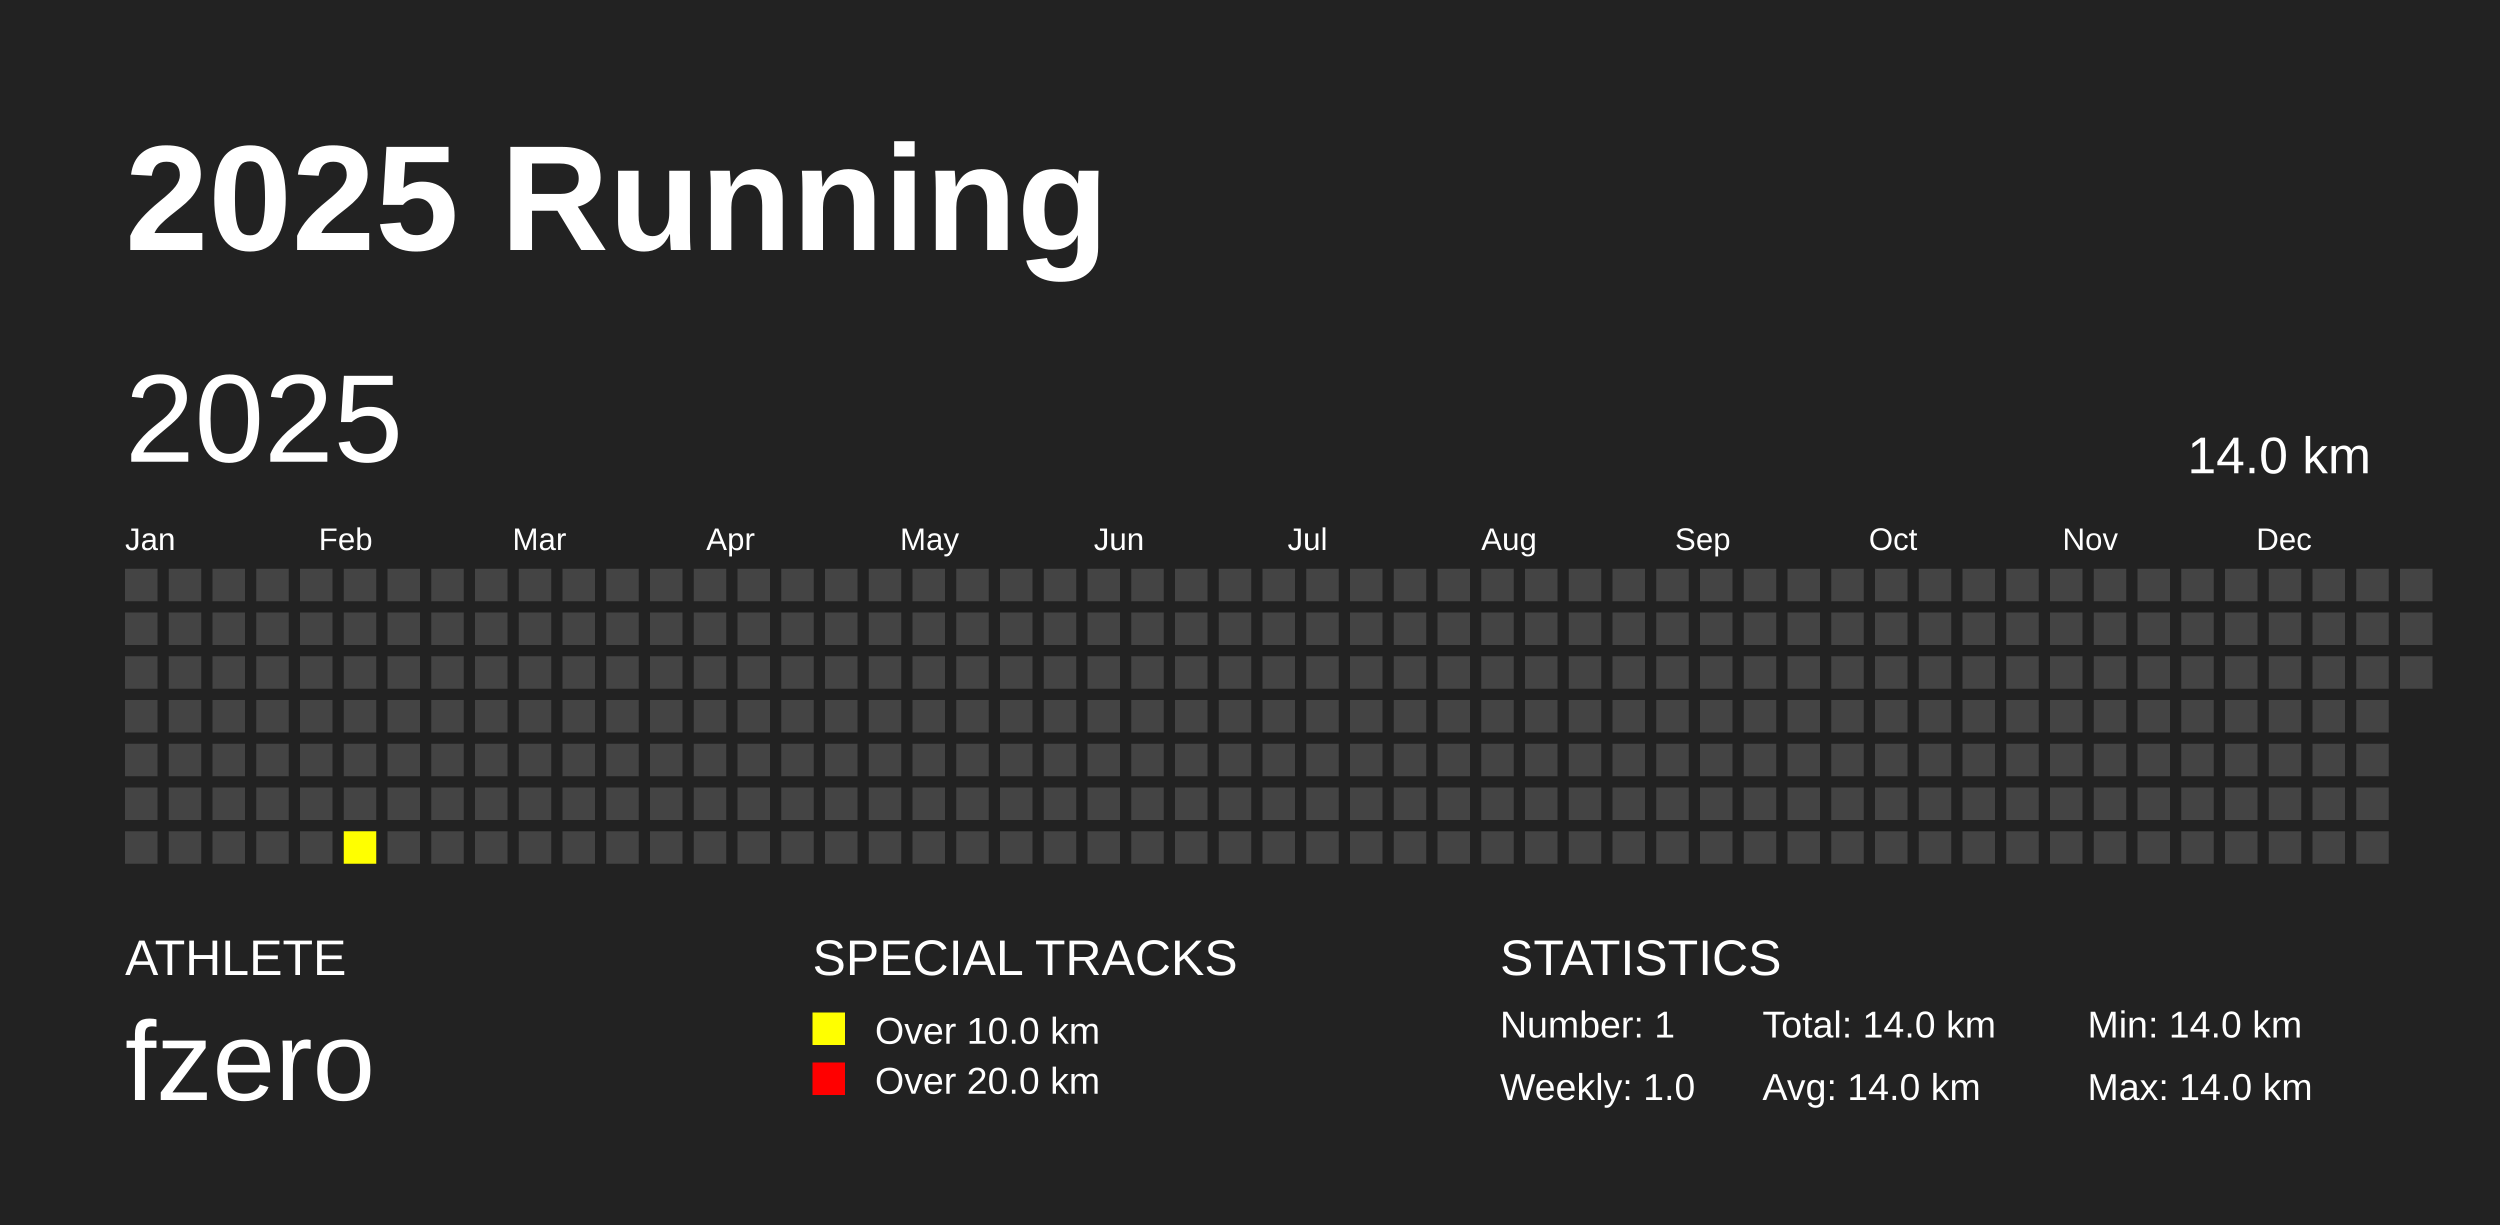
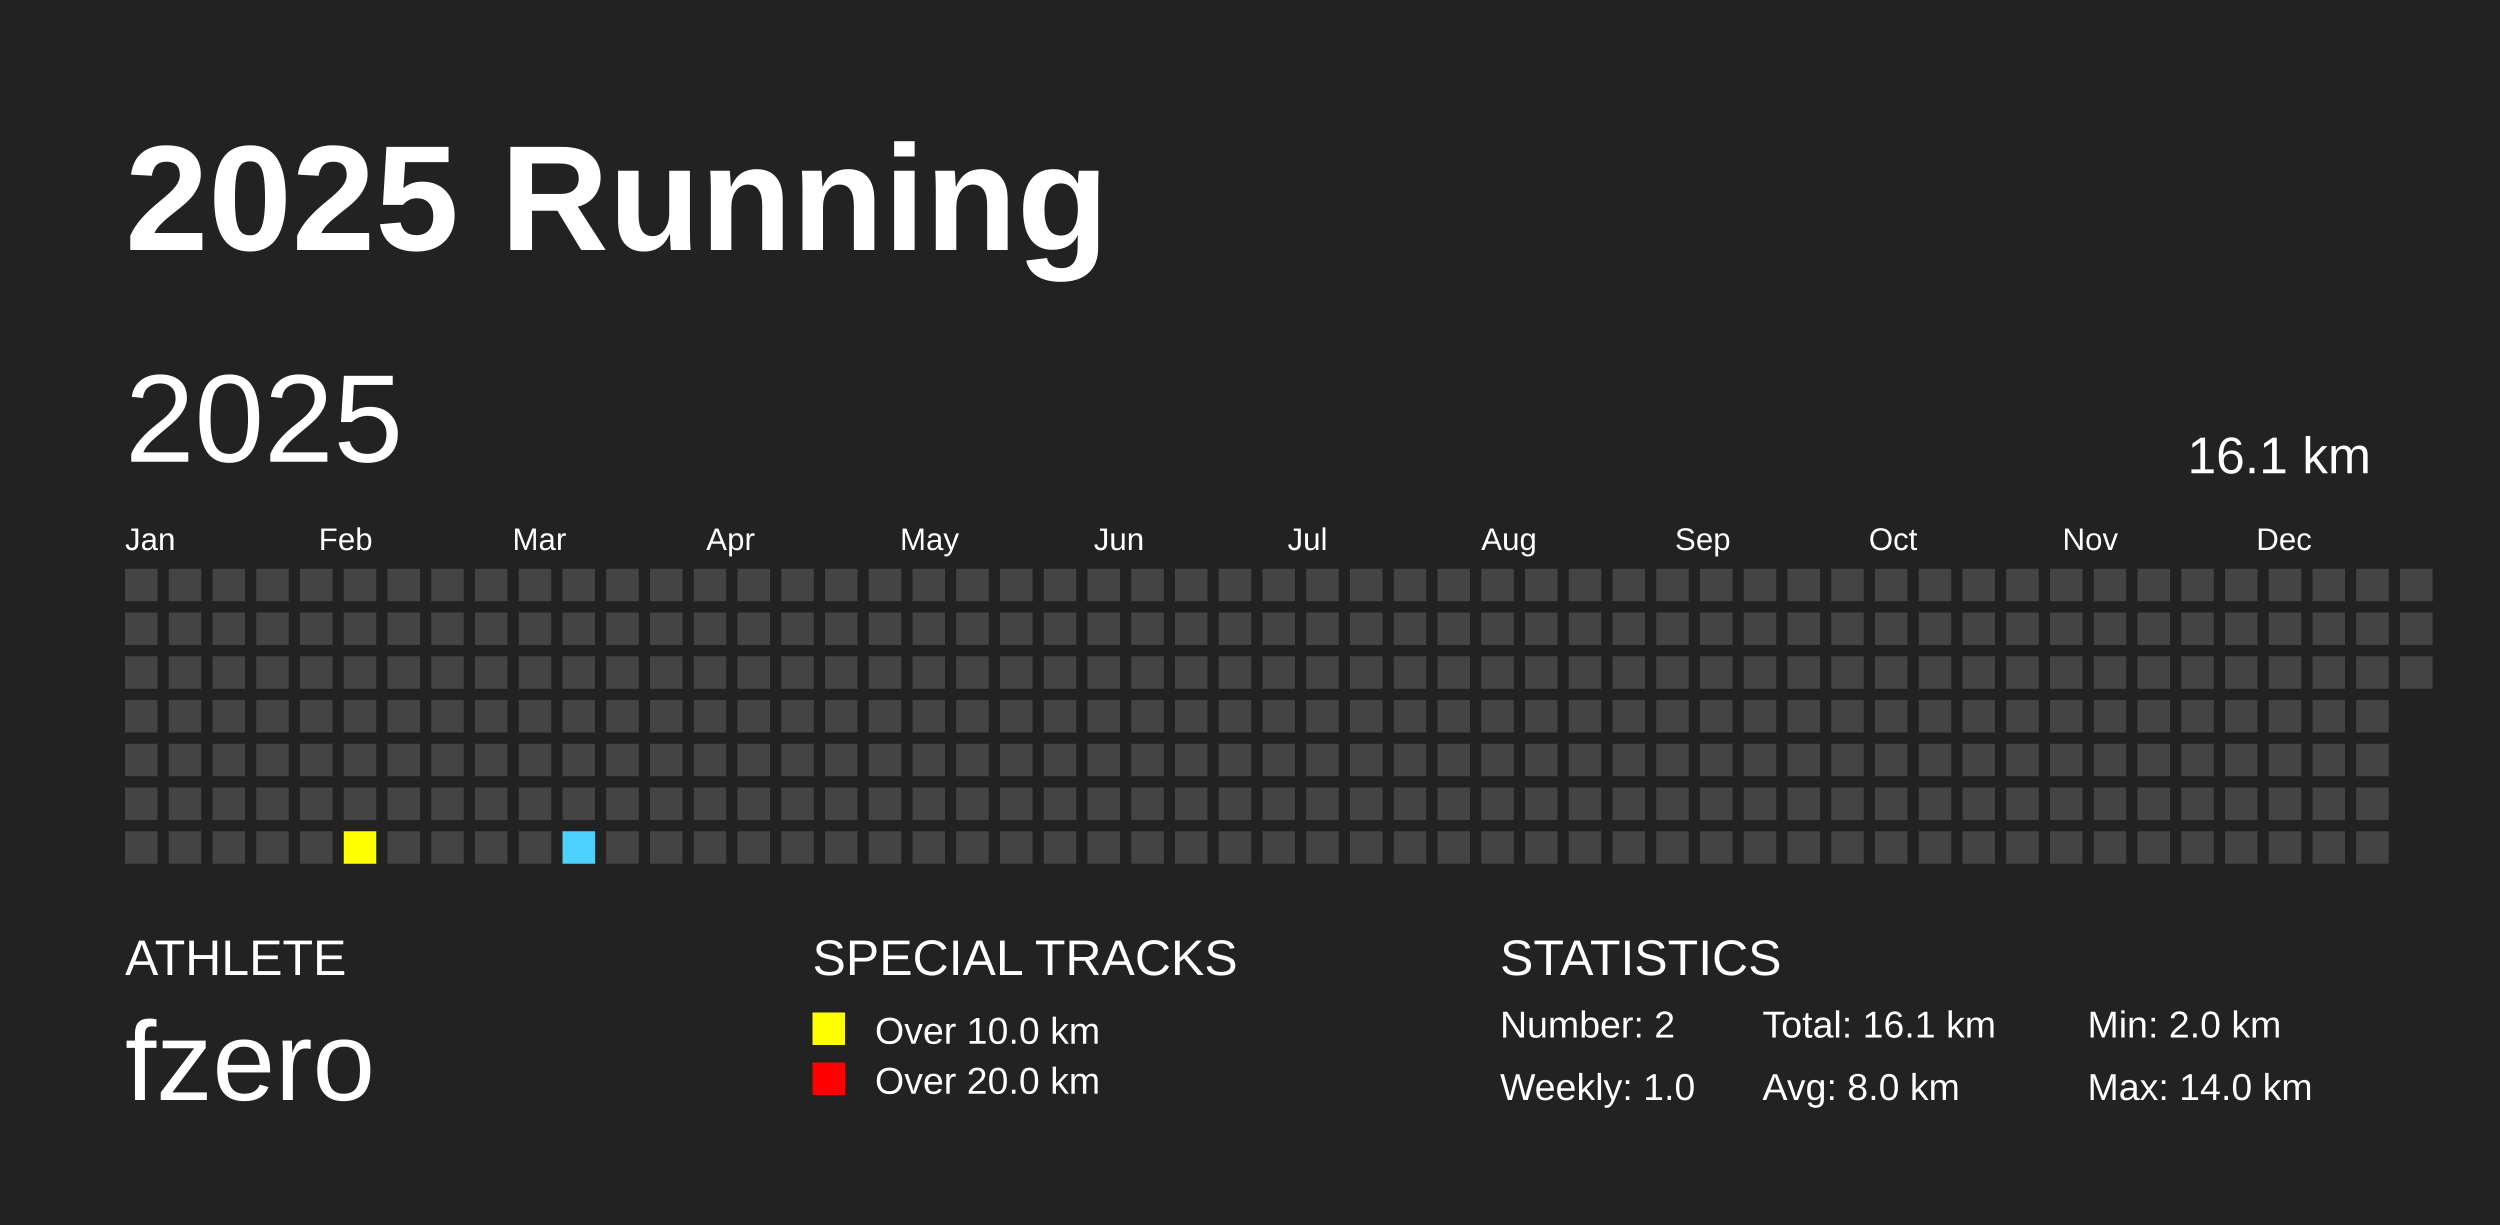
<svg xmlns="http://www.w3.org/2000/svg" baseProfile="full" height="98mm" version="1.1" viewBox="0,0,200,98" width="200mm">
  <defs />
  <rect fill="#222222" height="98" width="200" x="0" y="0" />
  <text fill="#FFFFFF" style="font-size:12px; font-family:Arial; font-weight:bold;" x="10" y="20">2025 Running</text>
  <text fill="#FFFFFF" style="font-size:4px; font-family:Arial" x="10" y="78">ATHLETE</text>
  <text fill="#FFFFFF" style="font-size:9px; font-family:Arial" x="10" y="88">fzero</text>
  <text fill="#FFFFFF" style="font-size:4px; font-family:Arial" x="65" y="78">SPECIAL TRACKS</text>
  <rect fill="yellow" height="2.6" width="2.6" x="65" y="81" />
  <text fill="#FFFFFF" style="font-size:3px; font-family:Arial" x="70" y="83.5">Over 10.0 km</text>
  <rect fill="red" height="2.6" width="2.6" x="65" y="85" />
  <text fill="#FFFFFF" style="font-size:3px; font-family:Arial" x="70" y="87.5">Over 20.0 km</text>
  <text fill="#FFFFFF" style="font-size:4px; font-family:Arial" x="120" y="78">STATISTICS</text>
-   <text fill="#FFFFFF" style="font-size:3px; font-family:Arial" x="120" y="83">Number: 1</text>
+   <text fill="#FFFFFF" style="font-size:3px; font-family:Arial" x="120" y="83">Number: 2</text>
  <text fill="#FFFFFF" style="font-size:3px; font-family:Arial" x="120" y="88">Weekly: 1.0</text>
-   <text fill="#FFFFFF" style="font-size:3px; font-family:Arial" x="141" y="83">Total: 14.0 km</text>
-   <text fill="#FFFFFF" style="font-size:3px; font-family:Arial" x="141" y="88">Avg: 14.0 km</text>
-   <text fill="#FFFFFF" style="font-size:3px; font-family:Arial" x="167" y="83">Min: 14.0 km</text>
+   <text fill="#FFFFFF" style="font-size:3px; font-family:Arial" x="141" y="83">Total: 16.1 km</text>
+   <text fill="#FFFFFF" style="font-size:3px; font-family:Arial" x="141" y="88">Avg: 8.0 km</text>
+   <text fill="#FFFFFF" style="font-size:3px; font-family:Arial" x="167" y="83">Min: 2.0 km</text>
  <text fill="#FFFFFF" style="font-size:3px; font-family:Arial" x="167" y="88">Max: 14.0 km</text>
  <text dominant-baseline="hanging" fill="#FFFFFF" style="font-size:10.0px; font-family:Arial;" x="10" y="30">2025</text>
-   <text dominant-baseline="hanging" fill="#FFFFFF" style="font-size:4.125px; font-family:Arial;" x="175" y="35">14.0 km</text>
+   <text dominant-baseline="hanging" fill="#FFFFFF" style="font-size:4.125px; font-family:Arial;" x="175" y="35">16.1 km</text>
  <text fill="#FFFFFF" style="font-size:2.5px; font-family:Arial" x="10.0" y="44">Jan</text>
  <text fill="#FFFFFF" style="font-size:2.5px; font-family:Arial" x="25.5" y="44">Feb</text>
  <text fill="#FFFFFF" style="font-size:2.5px; font-family:Arial" x="41.0" y="44">Mar</text>
  <text fill="#FFFFFF" style="font-size:2.5px; font-family:Arial" x="56.5" y="44">Apr</text>
  <text fill="#FFFFFF" style="font-size:2.5px; font-family:Arial" x="72.0" y="44">May</text>
  <text fill="#FFFFFF" style="font-size:2.5px; font-family:Arial" x="87.5" y="44">Jun</text>
  <text fill="#FFFFFF" style="font-size:2.5px; font-family:Arial" x="103.0" y="44">Jul</text>
  <text fill="#FFFFFF" style="font-size:2.5px; font-family:Arial" x="118.5" y="44">Aug</text>
  <text fill="#FFFFFF" style="font-size:2.5px; font-family:Arial" x="134.0" y="44">Sep</text>
  <text fill="#FFFFFF" style="font-size:2.5px; font-family:Arial" x="149.5" y="44">Oct</text>
  <text fill="#FFFFFF" style="font-size:2.5px; font-family:Arial" x="165.0" y="44">Nov</text>
  <text fill="#FFFFFF" style="font-size:2.5px; font-family:Arial" x="180.5" y="44">Dec</text>
  <rect fill="#444444" height="2.6" width="2.6" x="10.0" y="45.5" />
  <rect fill="#444444" height="2.6" width="2.6" x="10.0" y="49.0" />
  <rect fill="#444444" height="2.6" width="2.6" x="10.0" y="52.5" />
  <rect fill="#444444" height="2.6" width="2.6" x="10.0" y="56.0" />
  <rect fill="#444444" height="2.6" width="2.6" x="10.0" y="59.5" />
  <rect fill="#444444" height="2.6" width="2.6" x="10.0" y="63.0" />
  <rect fill="#444444" height="2.6" width="2.6" x="10.0" y="66.5" />
  <rect fill="#444444" height="2.6" width="2.6" x="13.5" y="45.5" />
  <rect fill="#444444" height="2.6" width="2.6" x="13.5" y="49.0" />
  <rect fill="#444444" height="2.6" width="2.6" x="13.5" y="52.5" />
  <rect fill="#444444" height="2.6" width="2.6" x="13.5" y="56.0" />
  <rect fill="#444444" height="2.6" width="2.6" x="13.5" y="59.5" />
  <rect fill="#444444" height="2.6" width="2.6" x="13.5" y="63.0" />
  <rect fill="#444444" height="2.6" width="2.6" x="13.5" y="66.5" />
  <rect fill="#444444" height="2.6" width="2.6" x="17.0" y="45.5" />
  <rect fill="#444444" height="2.6" width="2.6" x="17.0" y="49.0" />
  <rect fill="#444444" height="2.6" width="2.6" x="17.0" y="52.5" />
  <rect fill="#444444" height="2.6" width="2.6" x="17.0" y="56.0" />
  <rect fill="#444444" height="2.6" width="2.6" x="17.0" y="59.5" />
  <rect fill="#444444" height="2.6" width="2.6" x="17.0" y="63.0" />
  <rect fill="#444444" height="2.6" width="2.6" x="17.0" y="66.5" />
  <rect fill="#444444" height="2.6" width="2.6" x="20.5" y="45.5" />
  <rect fill="#444444" height="2.6" width="2.6" x="20.5" y="49.0" />
  <rect fill="#444444" height="2.6" width="2.6" x="20.5" y="52.5" />
  <rect fill="#444444" height="2.6" width="2.6" x="20.5" y="56.0" />
  <rect fill="#444444" height="2.6" width="2.6" x="20.5" y="59.5" />
  <rect fill="#444444" height="2.6" width="2.6" x="20.5" y="63.0" />
  <rect fill="#444444" height="2.6" width="2.6" x="20.5" y="66.5" />
  <rect fill="#444444" height="2.6" width="2.6" x="24.0" y="45.5" />
  <rect fill="#444444" height="2.6" width="2.6" x="24.0" y="49.0" />
  <rect fill="#444444" height="2.6" width="2.6" x="24.0" y="52.5" />
  <rect fill="#444444" height="2.6" width="2.6" x="24.0" y="56.0" />
  <rect fill="#444444" height="2.6" width="2.6" x="24.0" y="59.5" />
  <rect fill="#444444" height="2.6" width="2.6" x="24.0" y="63.0" />
  <rect fill="#444444" height="2.6" width="2.6" x="24.0" y="66.5" />
  <rect fill="#444444" height="2.6" width="2.6" x="27.5" y="45.5" />
  <rect fill="#444444" height="2.6" width="2.6" x="27.5" y="49.0" />
  <rect fill="#444444" height="2.6" width="2.6" x="27.5" y="52.5" />
  <rect fill="#444444" height="2.6" width="2.6" x="27.5" y="56.0" />
  <rect fill="#444444" height="2.6" width="2.6" x="27.5" y="59.5" />
  <rect fill="#444444" height="2.6" width="2.6" x="27.5" y="63.0" />
  <rect fill="yellow" height="2.6" width="2.6" x="27.5" y="66.5" />
  <rect fill="#444444" height="2.6" width="2.6" x="31.0" y="45.5" />
  <rect fill="#444444" height="2.6" width="2.6" x="31.0" y="49.0" />
  <rect fill="#444444" height="2.6" width="2.6" x="31.0" y="52.5" />
  <rect fill="#444444" height="2.6" width="2.6" x="31.0" y="56.0" />
  <rect fill="#444444" height="2.6" width="2.6" x="31.0" y="59.5" />
  <rect fill="#444444" height="2.6" width="2.6" x="31.0" y="63.0" />
  <rect fill="#444444" height="2.6" width="2.6" x="31.0" y="66.5" />
  <rect fill="#444444" height="2.6" width="2.6" x="34.5" y="45.5" />
  <rect fill="#444444" height="2.6" width="2.6" x="34.5" y="49.0" />
  <rect fill="#444444" height="2.6" width="2.6" x="34.5" y="52.5" />
  <rect fill="#444444" height="2.6" width="2.6" x="34.5" y="56.0" />
  <rect fill="#444444" height="2.6" width="2.6" x="34.5" y="59.5" />
  <rect fill="#444444" height="2.6" width="2.6" x="34.5" y="63.0" />
  <rect fill="#444444" height="2.6" width="2.6" x="34.5" y="66.5" />
  <rect fill="#444444" height="2.6" width="2.6" x="38.0" y="45.5" />
  <rect fill="#444444" height="2.6" width="2.6" x="38.0" y="49.0" />
  <rect fill="#444444" height="2.6" width="2.6" x="38.0" y="52.5" />
  <rect fill="#444444" height="2.6" width="2.6" x="38.0" y="56.0" />
  <rect fill="#444444" height="2.6" width="2.6" x="38.0" y="59.5" />
  <rect fill="#444444" height="2.6" width="2.6" x="38.0" y="63.0" />
  <rect fill="#444444" height="2.6" width="2.6" x="38.0" y="66.5" />
  <rect fill="#444444" height="2.6" width="2.6" x="41.5" y="45.5" />
  <rect fill="#444444" height="2.6" width="2.6" x="41.5" y="49.0" />
  <rect fill="#444444" height="2.6" width="2.6" x="41.5" y="52.5" />
  <rect fill="#444444" height="2.6" width="2.6" x="41.5" y="56.0" />
  <rect fill="#444444" height="2.6" width="2.6" x="41.5" y="59.5" />
  <rect fill="#444444" height="2.6" width="2.6" x="41.5" y="63.0" />
  <rect fill="#444444" height="2.6" width="2.6" x="41.5" y="66.5" />
  <rect fill="#444444" height="2.6" width="2.6" x="45.0" y="45.5" />
  <rect fill="#444444" height="2.6" width="2.6" x="45.0" y="49.0" />
  <rect fill="#444444" height="2.6" width="2.6" x="45.0" y="52.5" />
  <rect fill="#444444" height="2.6" width="2.6" x="45.0" y="56.0" />
  <rect fill="#444444" height="2.6" width="2.6" x="45.0" y="59.5" />
  <rect fill="#444444" height="2.6" width="2.6" x="45.0" y="63.0" />
-   <rect fill="#444444" height="2.6" width="2.6" x="45.0" y="66.5" />
+   <rect fill="#4DD2FF" height="2.6" width="2.6" x="45.0" y="66.5" />
  <rect fill="#444444" height="2.6" width="2.6" x="48.5" y="45.5" />
  <rect fill="#444444" height="2.6" width="2.6" x="48.5" y="49.0" />
  <rect fill="#444444" height="2.6" width="2.6" x="48.5" y="52.5" />
  <rect fill="#444444" height="2.6" width="2.6" x="48.5" y="56.0" />
  <rect fill="#444444" height="2.6" width="2.6" x="48.5" y="59.5" />
  <rect fill="#444444" height="2.6" width="2.6" x="48.5" y="63.0" />
  <rect fill="#444444" height="2.6" width="2.6" x="48.5" y="66.5" />
  <rect fill="#444444" height="2.6" width="2.6" x="52.0" y="45.5" />
  <rect fill="#444444" height="2.6" width="2.6" x="52.0" y="49.0" />
  <rect fill="#444444" height="2.6" width="2.6" x="52.0" y="52.5" />
  <rect fill="#444444" height="2.6" width="2.6" x="52.0" y="56.0" />
  <rect fill="#444444" height="2.6" width="2.6" x="52.0" y="59.5" />
  <rect fill="#444444" height="2.6" width="2.6" x="52.0" y="63.0" />
  <rect fill="#444444" height="2.6" width="2.6" x="52.0" y="66.5" />
  <rect fill="#444444" height="2.6" width="2.6" x="55.5" y="45.5" />
  <rect fill="#444444" height="2.6" width="2.6" x="55.5" y="49.0" />
  <rect fill="#444444" height="2.6" width="2.6" x="55.5" y="52.5" />
  <rect fill="#444444" height="2.6" width="2.6" x="55.5" y="56.0" />
  <rect fill="#444444" height="2.6" width="2.6" x="55.5" y="59.5" />
  <rect fill="#444444" height="2.6" width="2.6" x="55.5" y="63.0" />
  <rect fill="#444444" height="2.6" width="2.6" x="55.5" y="66.5" />
  <rect fill="#444444" height="2.6" width="2.6" x="59.0" y="45.5" />
  <rect fill="#444444" height="2.6" width="2.6" x="59.0" y="49.0" />
  <rect fill="#444444" height="2.6" width="2.6" x="59.0" y="52.5" />
  <rect fill="#444444" height="2.6" width="2.6" x="59.0" y="56.0" />
  <rect fill="#444444" height="2.6" width="2.6" x="59.0" y="59.5" />
  <rect fill="#444444" height="2.6" width="2.6" x="59.0" y="63.0" />
  <rect fill="#444444" height="2.6" width="2.6" x="59.0" y="66.5" />
  <rect fill="#444444" height="2.6" width="2.6" x="62.5" y="45.5" />
  <rect fill="#444444" height="2.6" width="2.6" x="62.5" y="49.0" />
  <rect fill="#444444" height="2.6" width="2.6" x="62.5" y="52.5" />
  <rect fill="#444444" height="2.6" width="2.6" x="62.5" y="56.0" />
  <rect fill="#444444" height="2.6" width="2.6" x="62.5" y="59.5" />
  <rect fill="#444444" height="2.6" width="2.6" x="62.5" y="63.0" />
  <rect fill="#444444" height="2.6" width="2.6" x="62.5" y="66.5" />
  <rect fill="#444444" height="2.6" width="2.6" x="66.0" y="45.5" />
  <rect fill="#444444" height="2.6" width="2.6" x="66.0" y="49.0" />
  <rect fill="#444444" height="2.6" width="2.6" x="66.0" y="52.5" />
  <rect fill="#444444" height="2.6" width="2.6" x="66.0" y="56.0" />
  <rect fill="#444444" height="2.6" width="2.6" x="66.0" y="59.5" />
  <rect fill="#444444" height="2.6" width="2.6" x="66.0" y="63.0" />
  <rect fill="#444444" height="2.6" width="2.6" x="66.0" y="66.5" />
  <rect fill="#444444" height="2.6" width="2.6" x="69.5" y="45.5" />
  <rect fill="#444444" height="2.6" width="2.6" x="69.5" y="49.0" />
  <rect fill="#444444" height="2.6" width="2.6" x="69.5" y="52.5" />
  <rect fill="#444444" height="2.6" width="2.6" x="69.5" y="56.0" />
  <rect fill="#444444" height="2.6" width="2.6" x="69.5" y="59.5" />
  <rect fill="#444444" height="2.6" width="2.6" x="69.5" y="63.0" />
  <rect fill="#444444" height="2.6" width="2.6" x="69.5" y="66.5" />
  <rect fill="#444444" height="2.6" width="2.6" x="73.0" y="45.5" />
  <rect fill="#444444" height="2.6" width="2.6" x="73.0" y="49.0" />
  <rect fill="#444444" height="2.6" width="2.6" x="73.0" y="52.5" />
  <rect fill="#444444" height="2.6" width="2.6" x="73.0" y="56.0" />
  <rect fill="#444444" height="2.6" width="2.6" x="73.0" y="59.5" />
  <rect fill="#444444" height="2.6" width="2.6" x="73.0" y="63.0" />
  <rect fill="#444444" height="2.6" width="2.6" x="73.0" y="66.5" />
  <rect fill="#444444" height="2.6" width="2.6" x="76.5" y="45.5" />
  <rect fill="#444444" height="2.6" width="2.6" x="76.5" y="49.0" />
  <rect fill="#444444" height="2.6" width="2.6" x="76.5" y="52.5" />
  <rect fill="#444444" height="2.6" width="2.6" x="76.5" y="56.0" />
  <rect fill="#444444" height="2.6" width="2.6" x="76.5" y="59.5" />
  <rect fill="#444444" height="2.6" width="2.6" x="76.5" y="63.0" />
  <rect fill="#444444" height="2.6" width="2.6" x="76.5" y="66.5" />
  <rect fill="#444444" height="2.6" width="2.6" x="80.0" y="45.5" />
  <rect fill="#444444" height="2.6" width="2.6" x="80.0" y="49.0" />
  <rect fill="#444444" height="2.6" width="2.6" x="80.0" y="52.5" />
  <rect fill="#444444" height="2.6" width="2.6" x="80.0" y="56.0" />
  <rect fill="#444444" height="2.6" width="2.6" x="80.0" y="59.5" />
  <rect fill="#444444" height="2.6" width="2.6" x="80.0" y="63.0" />
  <rect fill="#444444" height="2.6" width="2.6" x="80.0" y="66.5" />
  <rect fill="#444444" height="2.6" width="2.6" x="83.5" y="45.5" />
  <rect fill="#444444" height="2.6" width="2.6" x="83.5" y="49.0" />
  <rect fill="#444444" height="2.6" width="2.6" x="83.5" y="52.5" />
  <rect fill="#444444" height="2.6" width="2.6" x="83.5" y="56.0" />
  <rect fill="#444444" height="2.6" width="2.6" x="83.5" y="59.5" />
  <rect fill="#444444" height="2.6" width="2.6" x="83.5" y="63.0" />
  <rect fill="#444444" height="2.6" width="2.6" x="83.5" y="66.5" />
  <rect fill="#444444" height="2.6" width="2.6" x="87.0" y="45.5" />
  <rect fill="#444444" height="2.6" width="2.6" x="87.0" y="49.0" />
  <rect fill="#444444" height="2.6" width="2.6" x="87.0" y="52.5" />
  <rect fill="#444444" height="2.6" width="2.6" x="87.0" y="56.0" />
  <rect fill="#444444" height="2.6" width="2.6" x="87.0" y="59.5" />
  <rect fill="#444444" height="2.6" width="2.6" x="87.0" y="63.0" />
  <rect fill="#444444" height="2.6" width="2.6" x="87.0" y="66.5" />
  <rect fill="#444444" height="2.6" width="2.6" x="90.5" y="45.5" />
  <rect fill="#444444" height="2.6" width="2.6" x="90.5" y="49.0" />
  <rect fill="#444444" height="2.6" width="2.6" x="90.5" y="52.5" />
  <rect fill="#444444" height="2.6" width="2.6" x="90.5" y="56.0" />
  <rect fill="#444444" height="2.6" width="2.6" x="90.5" y="59.5" />
  <rect fill="#444444" height="2.6" width="2.6" x="90.5" y="63.0" />
  <rect fill="#444444" height="2.6" width="2.6" x="90.5" y="66.5" />
  <rect fill="#444444" height="2.6" width="2.6" x="94.0" y="45.5" />
  <rect fill="#444444" height="2.6" width="2.6" x="94.0" y="49.0" />
  <rect fill="#444444" height="2.6" width="2.6" x="94.0" y="52.5" />
  <rect fill="#444444" height="2.6" width="2.6" x="94.0" y="56.0" />
  <rect fill="#444444" height="2.6" width="2.6" x="94.0" y="59.5" />
  <rect fill="#444444" height="2.6" width="2.6" x="94.0" y="63.0" />
  <rect fill="#444444" height="2.6" width="2.6" x="94.0" y="66.5" />
  <rect fill="#444444" height="2.6" width="2.6" x="97.5" y="45.5" />
  <rect fill="#444444" height="2.6" width="2.6" x="97.5" y="49.0" />
  <rect fill="#444444" height="2.6" width="2.6" x="97.5" y="52.5" />
  <rect fill="#444444" height="2.6" width="2.6" x="97.5" y="56.0" />
  <rect fill="#444444" height="2.6" width="2.6" x="97.5" y="59.5" />
  <rect fill="#444444" height="2.6" width="2.6" x="97.5" y="63.0" />
  <rect fill="#444444" height="2.6" width="2.6" x="97.5" y="66.5" />
  <rect fill="#444444" height="2.6" width="2.6" x="101.0" y="45.5" />
  <rect fill="#444444" height="2.6" width="2.6" x="101.0" y="49.0" />
  <rect fill="#444444" height="2.6" width="2.6" x="101.0" y="52.5" />
  <rect fill="#444444" height="2.6" width="2.6" x="101.0" y="56.0" />
  <rect fill="#444444" height="2.6" width="2.6" x="101.0" y="59.5" />
  <rect fill="#444444" height="2.6" width="2.6" x="101.0" y="63.0" />
  <rect fill="#444444" height="2.6" width="2.6" x="101.0" y="66.5" />
  <rect fill="#444444" height="2.6" width="2.6" x="104.5" y="45.5" />
  <rect fill="#444444" height="2.6" width="2.6" x="104.5" y="49.0" />
  <rect fill="#444444" height="2.6" width="2.6" x="104.5" y="52.5" />
  <rect fill="#444444" height="2.6" width="2.6" x="104.5" y="56.0" />
  <rect fill="#444444" height="2.6" width="2.6" x="104.5" y="59.5" />
  <rect fill="#444444" height="2.6" width="2.6" x="104.5" y="63.0" />
  <rect fill="#444444" height="2.6" width="2.6" x="104.5" y="66.5" />
  <rect fill="#444444" height="2.6" width="2.6" x="108.0" y="45.5" />
  <rect fill="#444444" height="2.6" width="2.6" x="108.0" y="49.0" />
  <rect fill="#444444" height="2.6" width="2.6" x="108.0" y="52.5" />
  <rect fill="#444444" height="2.6" width="2.6" x="108.0" y="56.0" />
  <rect fill="#444444" height="2.6" width="2.6" x="108.0" y="59.5" />
  <rect fill="#444444" height="2.6" width="2.6" x="108.0" y="63.0" />
  <rect fill="#444444" height="2.6" width="2.6" x="108.0" y="66.5" />
  <rect fill="#444444" height="2.6" width="2.6" x="111.5" y="45.5" />
  <rect fill="#444444" height="2.6" width="2.6" x="111.5" y="49.0" />
  <rect fill="#444444" height="2.6" width="2.6" x="111.5" y="52.5" />
  <rect fill="#444444" height="2.6" width="2.6" x="111.5" y="56.0" />
  <rect fill="#444444" height="2.6" width="2.6" x="111.5" y="59.5" />
  <rect fill="#444444" height="2.6" width="2.6" x="111.5" y="63.0" />
  <rect fill="#444444" height="2.6" width="2.6" x="111.5" y="66.5" />
  <rect fill="#444444" height="2.6" width="2.6" x="115.0" y="45.5" />
  <rect fill="#444444" height="2.6" width="2.6" x="115.0" y="49.0" />
  <rect fill="#444444" height="2.6" width="2.6" x="115.0" y="52.5" />
  <rect fill="#444444" height="2.6" width="2.6" x="115.0" y="56.0" />
  <rect fill="#444444" height="2.6" width="2.6" x="115.0" y="59.5" />
  <rect fill="#444444" height="2.6" width="2.6" x="115.0" y="63.0" />
  <rect fill="#444444" height="2.6" width="2.6" x="115.0" y="66.5" />
  <rect fill="#444444" height="2.6" width="2.6" x="118.5" y="45.5" />
  <rect fill="#444444" height="2.6" width="2.6" x="118.5" y="49.0" />
  <rect fill="#444444" height="2.6" width="2.6" x="118.5" y="52.5" />
  <rect fill="#444444" height="2.6" width="2.6" x="118.5" y="56.0" />
  <rect fill="#444444" height="2.6" width="2.6" x="118.5" y="59.5" />
  <rect fill="#444444" height="2.6" width="2.6" x="118.5" y="63.0" />
  <rect fill="#444444" height="2.6" width="2.6" x="118.5" y="66.5" />
  <rect fill="#444444" height="2.6" width="2.6" x="122.0" y="45.5" />
  <rect fill="#444444" height="2.6" width="2.6" x="122.0" y="49.0" />
  <rect fill="#444444" height="2.6" width="2.6" x="122.0" y="52.5" />
  <rect fill="#444444" height="2.6" width="2.6" x="122.0" y="56.0" />
  <rect fill="#444444" height="2.6" width="2.6" x="122.0" y="59.5" />
  <rect fill="#444444" height="2.6" width="2.6" x="122.0" y="63.0" />
  <rect fill="#444444" height="2.6" width="2.6" x="122.0" y="66.5" />
  <rect fill="#444444" height="2.6" width="2.6" x="125.5" y="45.5" />
  <rect fill="#444444" height="2.6" width="2.6" x="125.5" y="49.0" />
  <rect fill="#444444" height="2.6" width="2.6" x="125.5" y="52.5" />
  <rect fill="#444444" height="2.6" width="2.6" x="125.5" y="56.0" />
  <rect fill="#444444" height="2.6" width="2.6" x="125.5" y="59.5" />
  <rect fill="#444444" height="2.6" width="2.6" x="125.5" y="63.0" />
  <rect fill="#444444" height="2.6" width="2.6" x="125.5" y="66.5" />
  <rect fill="#444444" height="2.6" width="2.6" x="129.0" y="45.5" />
  <rect fill="#444444" height="2.6" width="2.6" x="129.0" y="49.0" />
  <rect fill="#444444" height="2.6" width="2.6" x="129.0" y="52.5" />
  <rect fill="#444444" height="2.6" width="2.6" x="129.0" y="56.0" />
  <rect fill="#444444" height="2.6" width="2.6" x="129.0" y="59.5" />
  <rect fill="#444444" height="2.6" width="2.6" x="129.0" y="63.0" />
  <rect fill="#444444" height="2.6" width="2.6" x="129.0" y="66.5" />
  <rect fill="#444444" height="2.6" width="2.6" x="132.5" y="45.5" />
  <rect fill="#444444" height="2.6" width="2.6" x="132.5" y="49.0" />
  <rect fill="#444444" height="2.6" width="2.6" x="132.5" y="52.5" />
  <rect fill="#444444" height="2.6" width="2.6" x="132.5" y="56.0" />
  <rect fill="#444444" height="2.6" width="2.6" x="132.5" y="59.5" />
  <rect fill="#444444" height="2.6" width="2.6" x="132.5" y="63.0" />
  <rect fill="#444444" height="2.6" width="2.6" x="132.5" y="66.5" />
  <rect fill="#444444" height="2.6" width="2.6" x="136.0" y="45.5" />
  <rect fill="#444444" height="2.6" width="2.6" x="136.0" y="49.0" />
  <rect fill="#444444" height="2.6" width="2.6" x="136.0" y="52.5" />
  <rect fill="#444444" height="2.6" width="2.6" x="136.0" y="56.0" />
  <rect fill="#444444" height="2.6" width="2.6" x="136.0" y="59.5" />
  <rect fill="#444444" height="2.6" width="2.6" x="136.0" y="63.0" />
  <rect fill="#444444" height="2.6" width="2.6" x="136.0" y="66.5" />
  <rect fill="#444444" height="2.6" width="2.6" x="139.5" y="45.5" />
  <rect fill="#444444" height="2.6" width="2.6" x="139.5" y="49.0" />
  <rect fill="#444444" height="2.6" width="2.6" x="139.5" y="52.5" />
  <rect fill="#444444" height="2.6" width="2.6" x="139.5" y="56.0" />
  <rect fill="#444444" height="2.6" width="2.6" x="139.5" y="59.5" />
  <rect fill="#444444" height="2.6" width="2.6" x="139.5" y="63.0" />
  <rect fill="#444444" height="2.6" width="2.6" x="139.5" y="66.5" />
  <rect fill="#444444" height="2.6" width="2.6" x="143.0" y="45.5" />
  <rect fill="#444444" height="2.6" width="2.6" x="143.0" y="49.0" />
  <rect fill="#444444" height="2.6" width="2.6" x="143.0" y="52.5" />
  <rect fill="#444444" height="2.6" width="2.6" x="143.0" y="56.0" />
  <rect fill="#444444" height="2.6" width="2.6" x="143.0" y="59.5" />
  <rect fill="#444444" height="2.6" width="2.6" x="143.0" y="63.0" />
  <rect fill="#444444" height="2.6" width="2.6" x="143.0" y="66.5" />
  <rect fill="#444444" height="2.6" width="2.6" x="146.5" y="45.5" />
  <rect fill="#444444" height="2.6" width="2.6" x="146.5" y="49.0" />
  <rect fill="#444444" height="2.6" width="2.6" x="146.5" y="52.5" />
  <rect fill="#444444" height="2.6" width="2.6" x="146.5" y="56.0" />
  <rect fill="#444444" height="2.6" width="2.6" x="146.5" y="59.5" />
  <rect fill="#444444" height="2.6" width="2.6" x="146.5" y="63.0" />
  <rect fill="#444444" height="2.6" width="2.6" x="146.5" y="66.5" />
  <rect fill="#444444" height="2.6" width="2.6" x="150.0" y="45.5" />
  <rect fill="#444444" height="2.6" width="2.6" x="150.0" y="49.0" />
  <rect fill="#444444" height="2.6" width="2.6" x="150.0" y="52.5" />
  <rect fill="#444444" height="2.6" width="2.6" x="150.0" y="56.0" />
  <rect fill="#444444" height="2.6" width="2.6" x="150.0" y="59.5" />
  <rect fill="#444444" height="2.6" width="2.6" x="150.0" y="63.0" />
  <rect fill="#444444" height="2.6" width="2.6" x="150.0" y="66.5" />
  <rect fill="#444444" height="2.6" width="2.6" x="153.5" y="45.5" />
  <rect fill="#444444" height="2.6" width="2.6" x="153.5" y="49.0" />
  <rect fill="#444444" height="2.6" width="2.6" x="153.5" y="52.5" />
  <rect fill="#444444" height="2.6" width="2.6" x="153.5" y="56.0" />
  <rect fill="#444444" height="2.6" width="2.6" x="153.5" y="59.5" />
  <rect fill="#444444" height="2.6" width="2.6" x="153.5" y="63.0" />
  <rect fill="#444444" height="2.6" width="2.6" x="153.5" y="66.5" />
  <rect fill="#444444" height="2.6" width="2.6" x="157.0" y="45.5" />
  <rect fill="#444444" height="2.6" width="2.6" x="157.0" y="49.0" />
  <rect fill="#444444" height="2.6" width="2.6" x="157.0" y="52.5" />
  <rect fill="#444444" height="2.6" width="2.6" x="157.0" y="56.0" />
  <rect fill="#444444" height="2.6" width="2.6" x="157.0" y="59.5" />
  <rect fill="#444444" height="2.6" width="2.6" x="157.0" y="63.0" />
  <rect fill="#444444" height="2.6" width="2.6" x="157.0" y="66.5" />
  <rect fill="#444444" height="2.6" width="2.6" x="160.5" y="45.5" />
  <rect fill="#444444" height="2.6" width="2.6" x="160.5" y="49.0" />
  <rect fill="#444444" height="2.6" width="2.6" x="160.5" y="52.5" />
  <rect fill="#444444" height="2.6" width="2.6" x="160.5" y="56.0" />
  <rect fill="#444444" height="2.6" width="2.6" x="160.5" y="59.5" />
  <rect fill="#444444" height="2.6" width="2.6" x="160.5" y="63.0" />
  <rect fill="#444444" height="2.6" width="2.6" x="160.5" y="66.5" />
  <rect fill="#444444" height="2.6" width="2.6" x="164.0" y="45.5" />
  <rect fill="#444444" height="2.6" width="2.6" x="164.0" y="49.0" />
  <rect fill="#444444" height="2.6" width="2.6" x="164.0" y="52.5" />
  <rect fill="#444444" height="2.6" width="2.6" x="164.0" y="56.0" />
  <rect fill="#444444" height="2.6" width="2.6" x="164.0" y="59.5" />
  <rect fill="#444444" height="2.6" width="2.6" x="164.0" y="63.0" />
  <rect fill="#444444" height="2.6" width="2.6" x="164.0" y="66.5" />
  <rect fill="#444444" height="2.6" width="2.6" x="167.5" y="45.5" />
  <rect fill="#444444" height="2.6" width="2.6" x="167.5" y="49.0" />
  <rect fill="#444444" height="2.6" width="2.6" x="167.5" y="52.5" />
  <rect fill="#444444" height="2.6" width="2.6" x="167.5" y="56.0" />
  <rect fill="#444444" height="2.6" width="2.6" x="167.5" y="59.5" />
  <rect fill="#444444" height="2.6" width="2.6" x="167.5" y="63.0" />
  <rect fill="#444444" height="2.6" width="2.6" x="167.5" y="66.5" />
  <rect fill="#444444" height="2.6" width="2.6" x="171.0" y="45.5" />
  <rect fill="#444444" height="2.6" width="2.6" x="171.0" y="49.0" />
  <rect fill="#444444" height="2.6" width="2.6" x="171.0" y="52.5" />
  <rect fill="#444444" height="2.6" width="2.6" x="171.0" y="56.0" />
  <rect fill="#444444" height="2.6" width="2.6" x="171.0" y="59.5" />
  <rect fill="#444444" height="2.6" width="2.6" x="171.0" y="63.0" />
  <rect fill="#444444" height="2.6" width="2.6" x="171.0" y="66.5" />
  <rect fill="#444444" height="2.6" width="2.6" x="174.5" y="45.5" />
  <rect fill="#444444" height="2.6" width="2.6" x="174.5" y="49.0" />
  <rect fill="#444444" height="2.6" width="2.6" x="174.5" y="52.5" />
  <rect fill="#444444" height="2.6" width="2.6" x="174.5" y="56.0" />
  <rect fill="#444444" height="2.6" width="2.6" x="174.5" y="59.5" />
  <rect fill="#444444" height="2.6" width="2.6" x="174.5" y="63.0" />
  <rect fill="#444444" height="2.6" width="2.6" x="174.5" y="66.5" />
  <rect fill="#444444" height="2.6" width="2.6" x="178.0" y="45.5" />
  <rect fill="#444444" height="2.6" width="2.6" x="178.0" y="49.0" />
  <rect fill="#444444" height="2.6" width="2.6" x="178.0" y="52.5" />
  <rect fill="#444444" height="2.6" width="2.6" x="178.0" y="56.0" />
  <rect fill="#444444" height="2.6" width="2.6" x="178.0" y="59.5" />
  <rect fill="#444444" height="2.6" width="2.6" x="178.0" y="63.0" />
  <rect fill="#444444" height="2.6" width="2.6" x="178.0" y="66.5" />
  <rect fill="#444444" height="2.6" width="2.6" x="181.5" y="45.5" />
  <rect fill="#444444" height="2.6" width="2.6" x="181.5" y="49.0" />
  <rect fill="#444444" height="2.6" width="2.6" x="181.5" y="52.5" />
  <rect fill="#444444" height="2.6" width="2.6" x="181.5" y="56.0" />
  <rect fill="#444444" height="2.6" width="2.6" x="181.5" y="59.5" />
  <rect fill="#444444" height="2.6" width="2.6" x="181.5" y="63.0" />
  <rect fill="#444444" height="2.6" width="2.6" x="181.5" y="66.5" />
  <rect fill="#444444" height="2.6" width="2.6" x="185.0" y="45.5" />
  <rect fill="#444444" height="2.6" width="2.6" x="185.0" y="49.0" />
  <rect fill="#444444" height="2.6" width="2.6" x="185.0" y="52.5" />
  <rect fill="#444444" height="2.6" width="2.6" x="185.0" y="56.0" />
  <rect fill="#444444" height="2.6" width="2.6" x="185.0" y="59.5" />
  <rect fill="#444444" height="2.6" width="2.6" x="185.0" y="63.0" />
  <rect fill="#444444" height="2.6" width="2.6" x="185.0" y="66.5" />
  <rect fill="#444444" height="2.6" width="2.6" x="188.5" y="45.5" />
  <rect fill="#444444" height="2.6" width="2.6" x="188.5" y="49.0" />
  <rect fill="#444444" height="2.6" width="2.6" x="188.5" y="52.5" />
  <rect fill="#444444" height="2.6" width="2.6" x="188.5" y="56.0" />
  <rect fill="#444444" height="2.6" width="2.6" x="188.5" y="59.5" />
  <rect fill="#444444" height="2.6" width="2.6" x="188.5" y="63.0" />
  <rect fill="#444444" height="2.6" width="2.6" x="188.5" y="66.5" />
  <rect fill="#444444" height="2.6" width="2.6" x="192.0" y="45.5" />
  <rect fill="#444444" height="2.6" width="2.6" x="192.0" y="49.0" />
  <rect fill="#444444" height="2.6" width="2.6" x="192.0" y="52.5" />
</svg>
